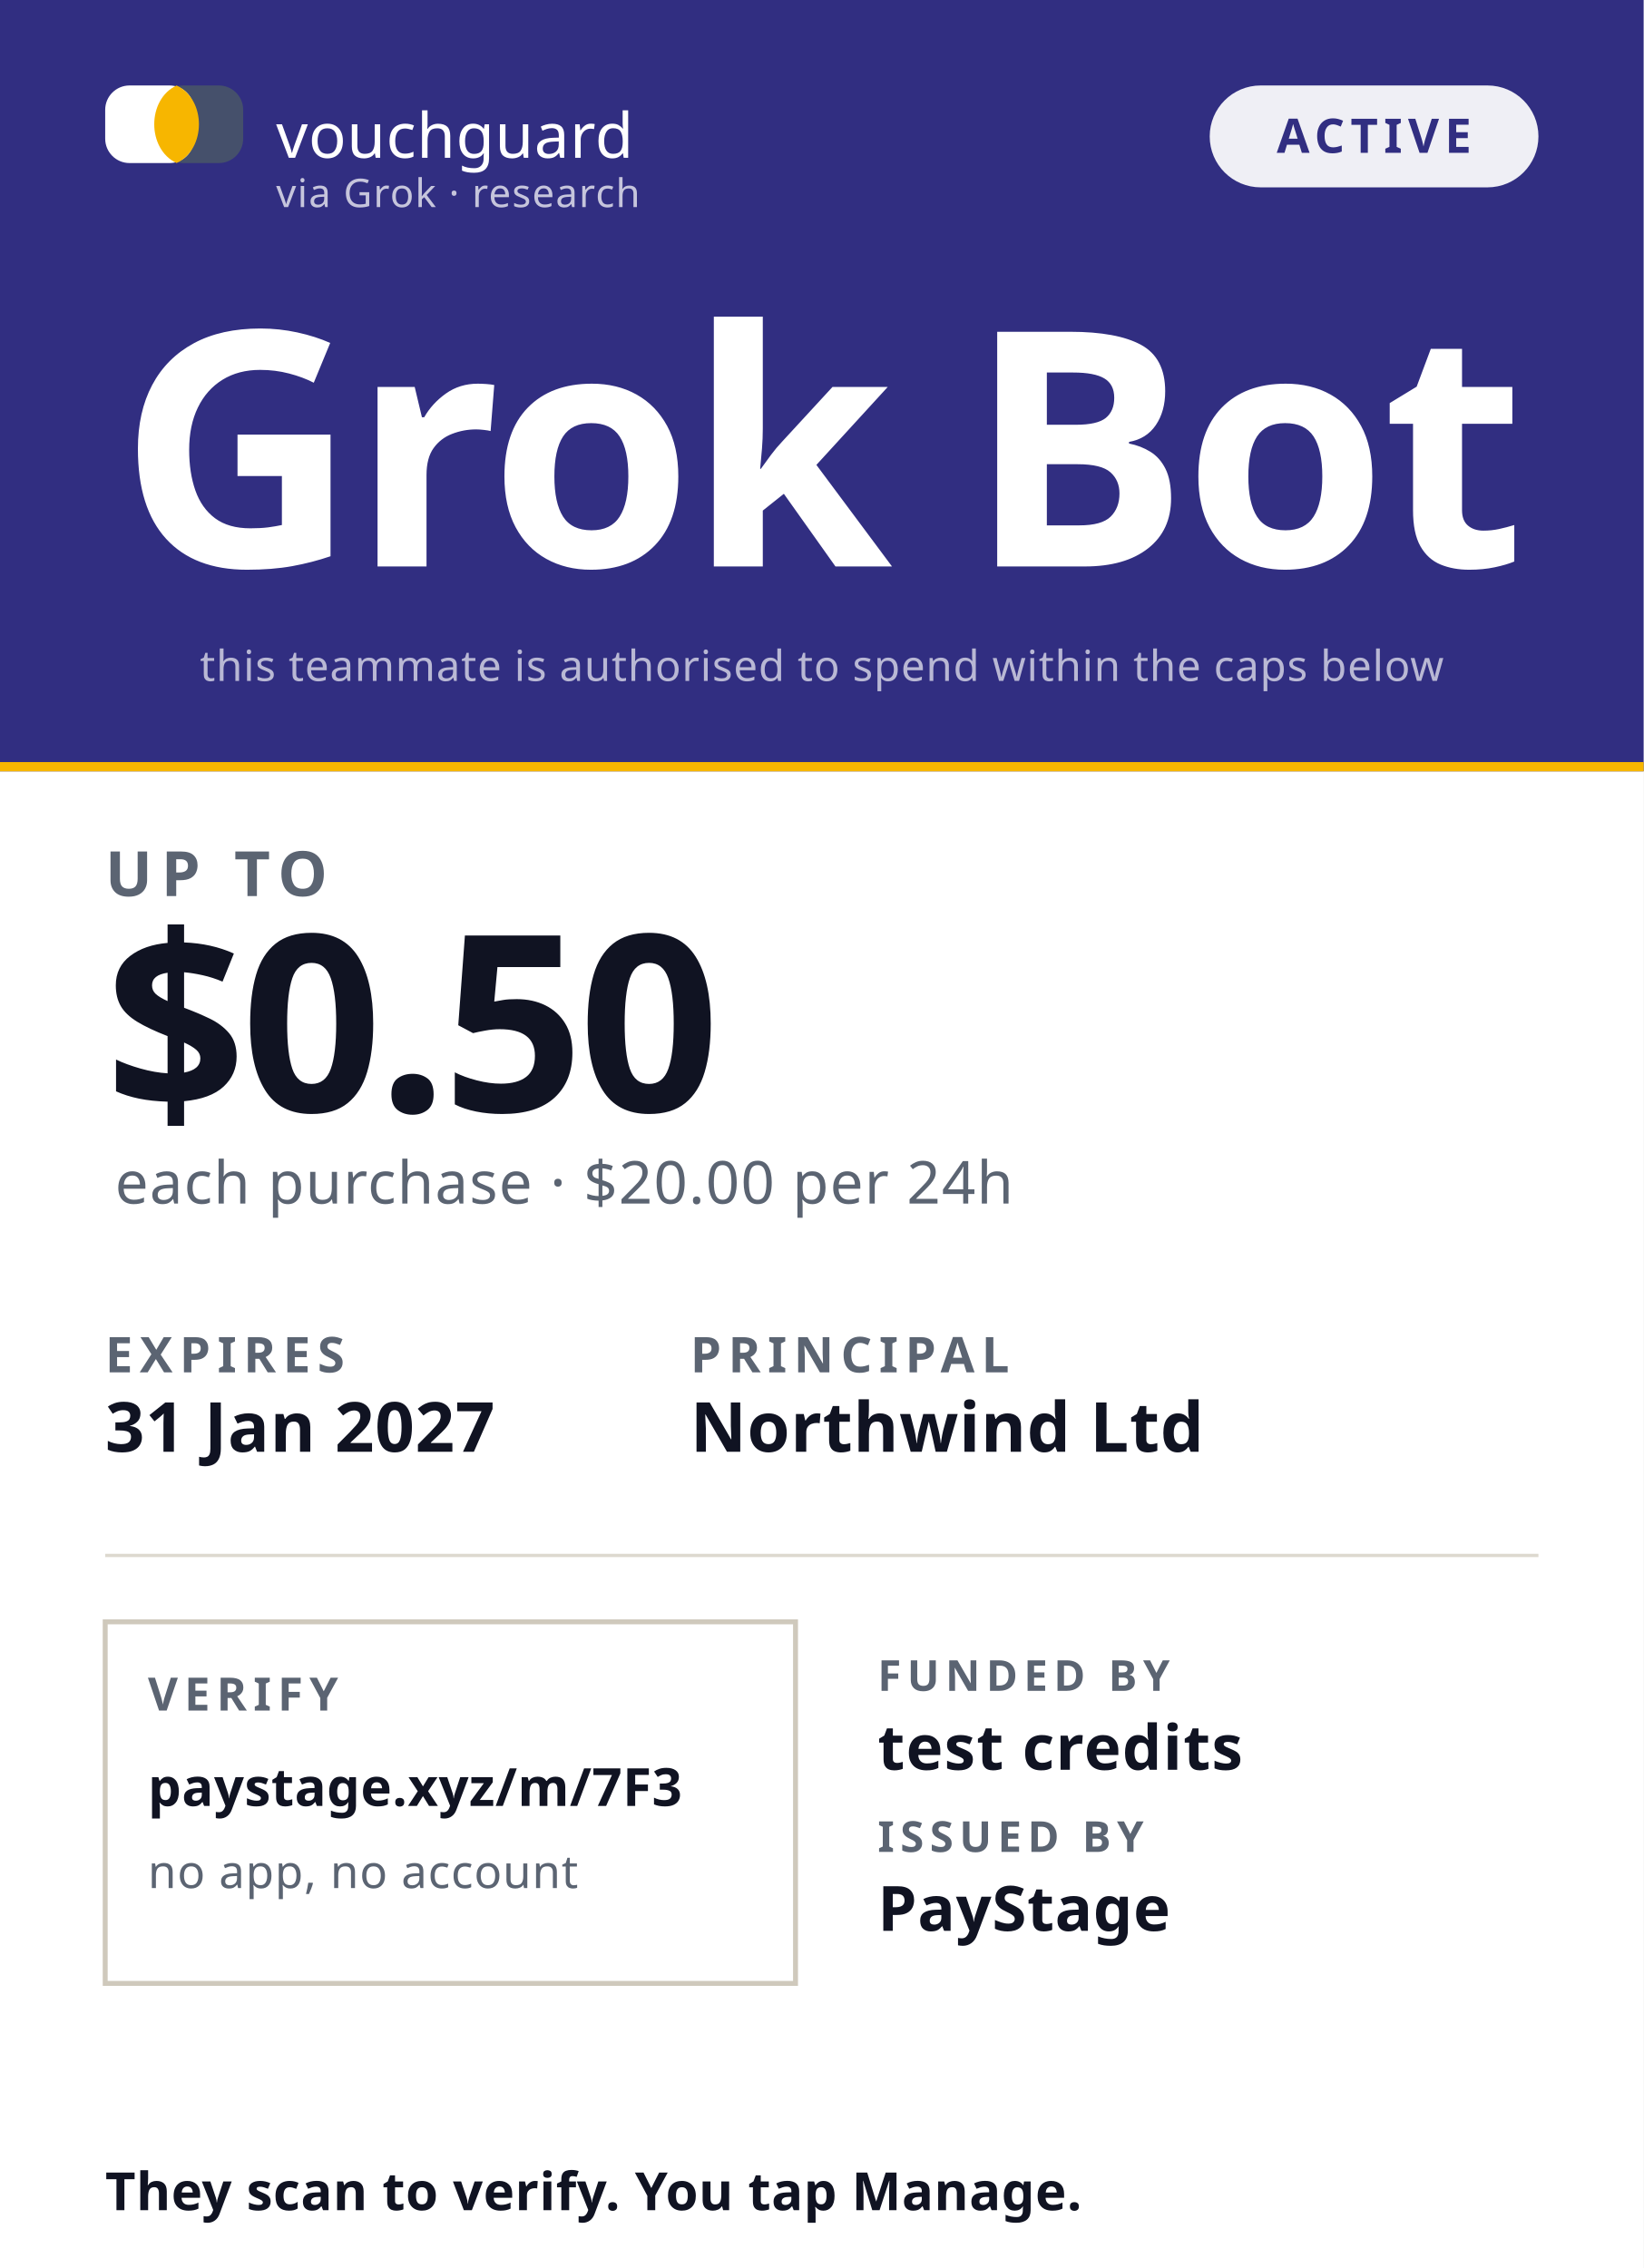
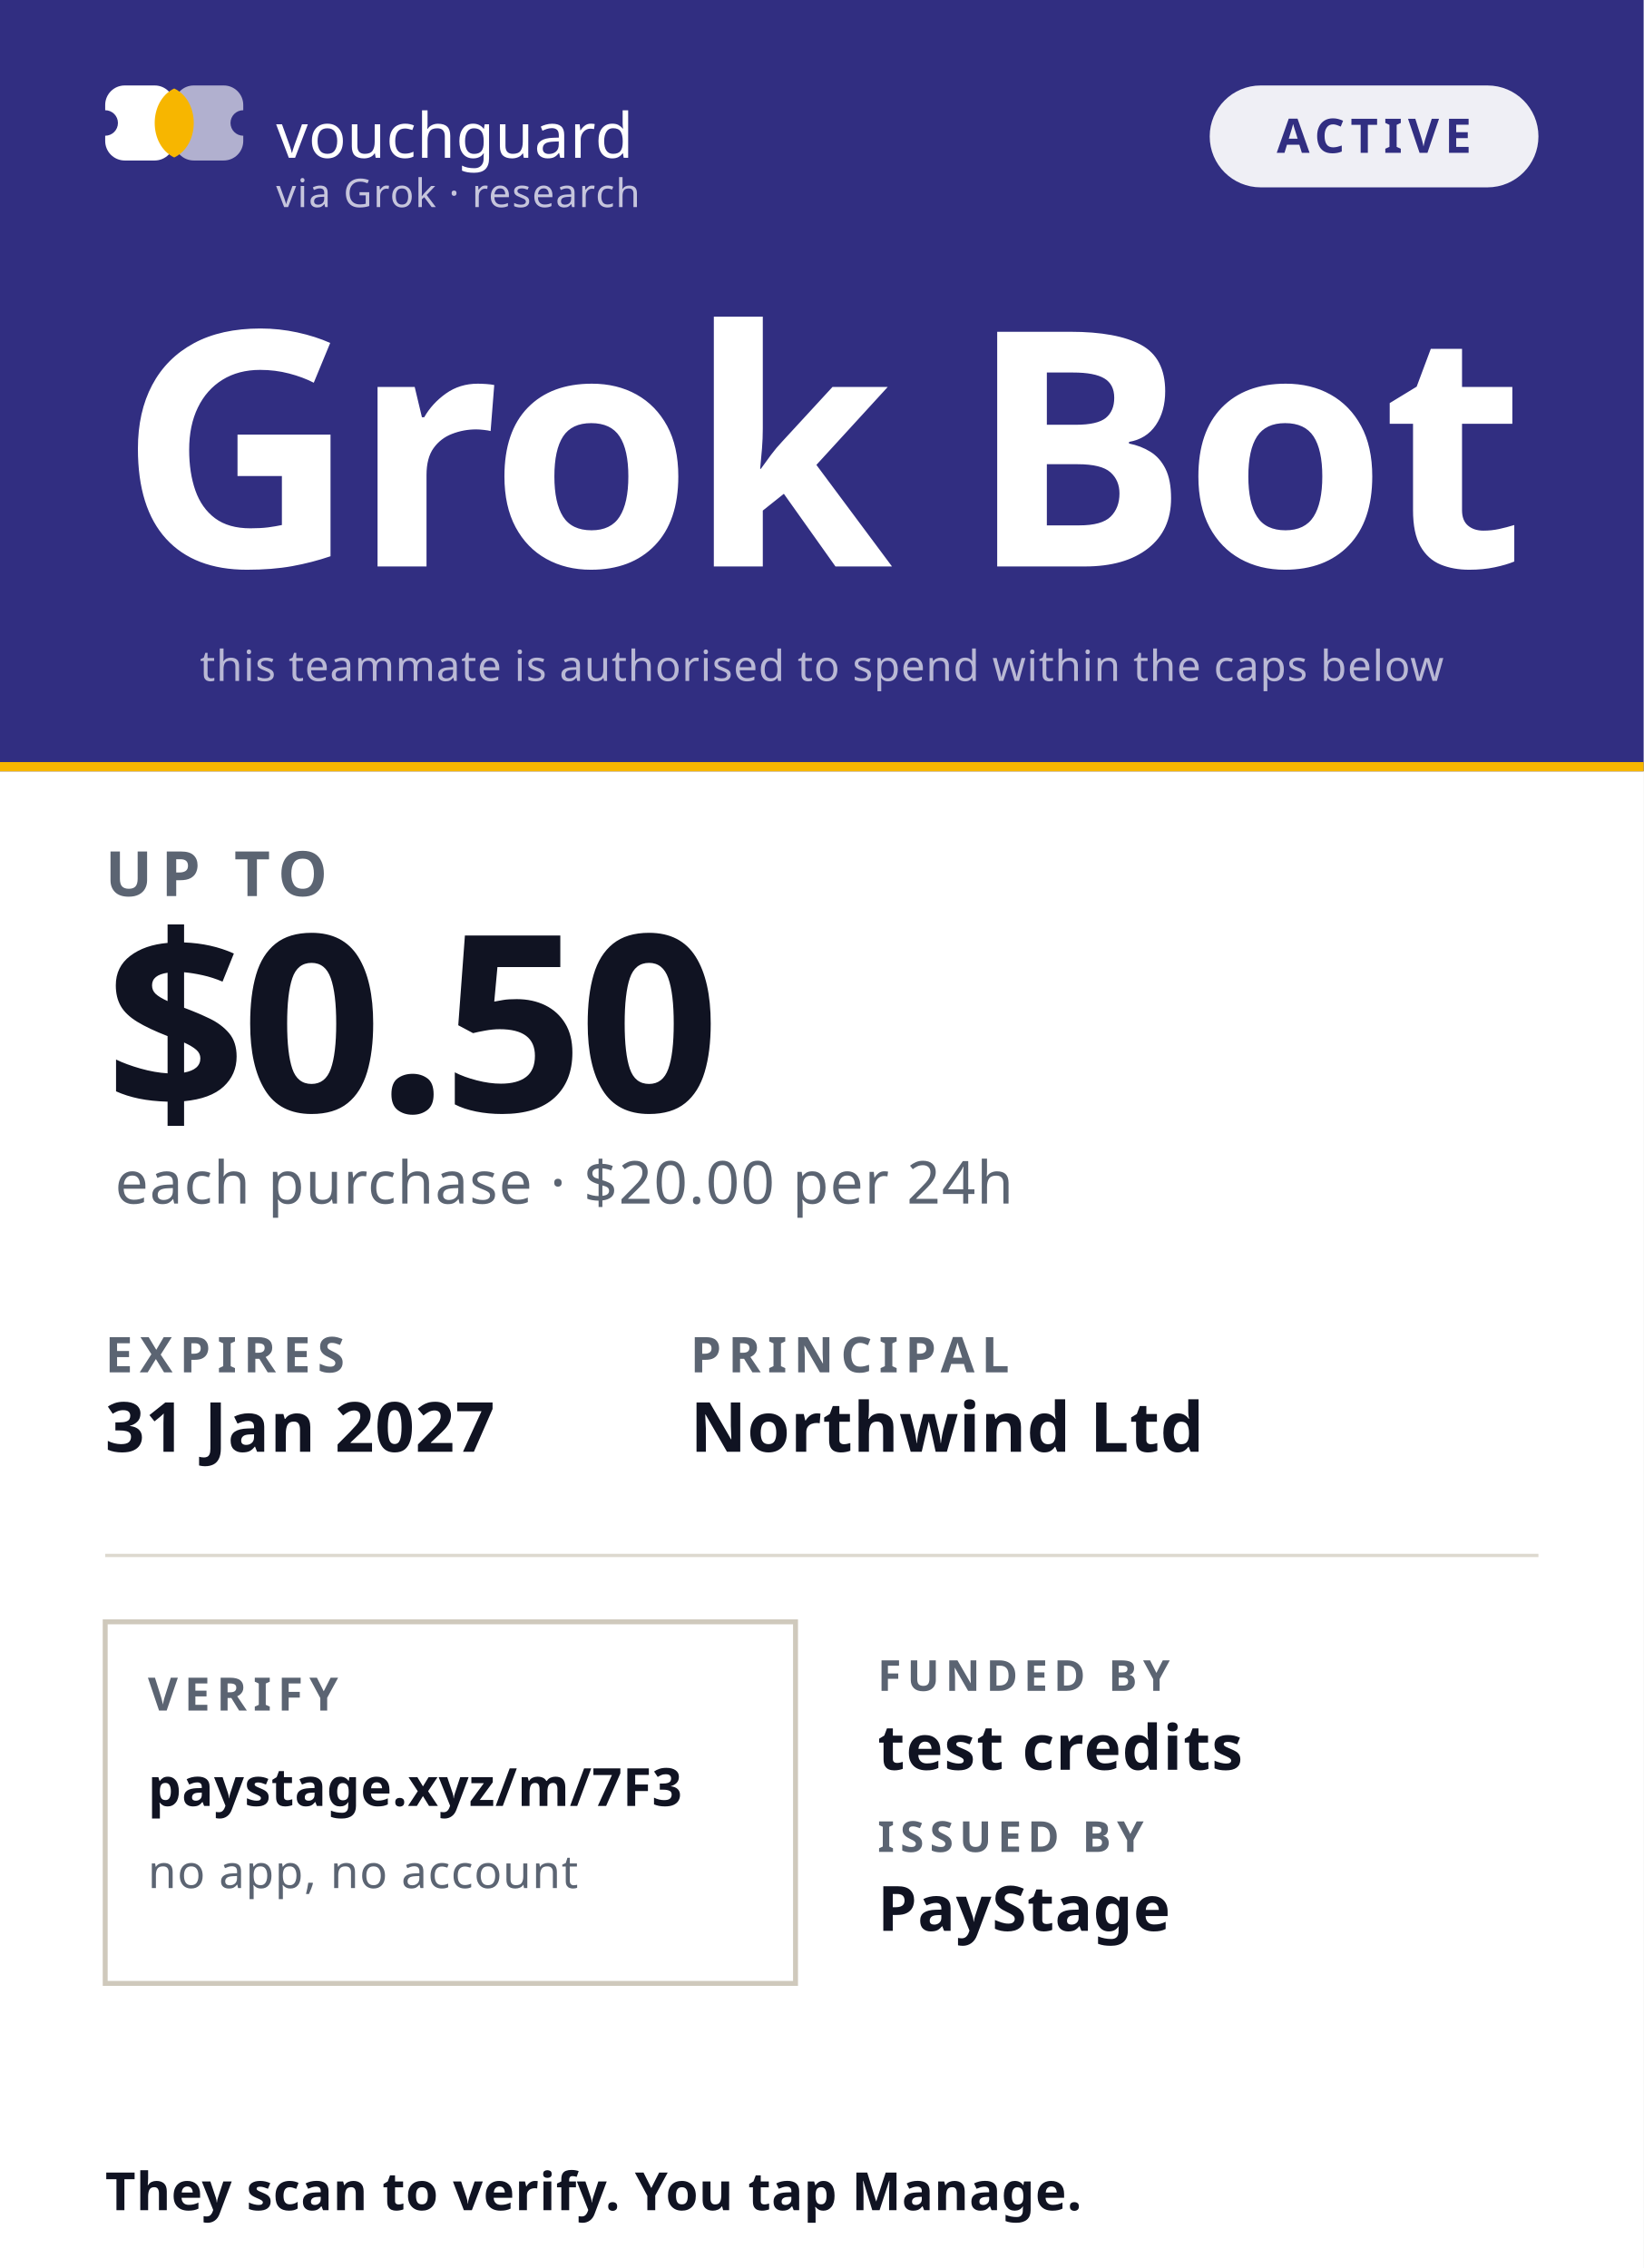
<svg xmlns="http://www.w3.org/2000/svg" width="750" height="1035" viewBox="0 0 750 1035">
  <rect width="750" height="1035" fill="#FFFFFF" />
  <rect x="0" y="0" width="750" height="352" fill="#312E81" />
  <rect x="0" y="347.776" width="750" height="4.224" fill="#F7B600" />
-   <g transform="translate(48 39) scale(0.3541315)">
-     <rect data-plate="B" data-surface="#312E81" x="69.3" y="0" width="108.5" height="100" rx="31.4" fill="#45506B" />
-     <rect data-plate="A" x="0" y="0" width="114.4" height="100" rx="31.4" fill="#FFFFFF" />
-     <path data-lens="1" data-role="lens" d="M92 0C130.4 18 130.4 82 92 100C53.6 82 53.6 18 92 0Z" fill="#F7B600" />
+   <g transform="translate(48 39) scale(0.3423913)">
+     <defs>
+       <mask id="ticket-active-184" maskUnits="userSpaceOnUse" x="-8" y="-8" width="200" height="116">
+         <rect x="-8" y="-8" width="200" height="116" fill="#FFFFFF" />
+         <circle data-bite="left" cx="0" cy="50" r="17" fill="#000000" />
+         <circle data-bite="right" cx="184" cy="50" r="17" fill="#000000" />
+       </mask>
+     </defs>
+     <g mask="url(#ticket-active-184)">
+       <rect data-plate="body" x="0" y="0" width="92" height="100" rx="26" fill="#FFFFFF" />
+       <rect data-plate="stub" x="92" y="0" width="92" height="100" rx="26" fill="#b1b0cf" />
+     </g>
+     <path data-lens="1" data-role="seal" d="M92 4C126.7 20.6 126.7 79.4 92 96C57.3 79.4 57.3 20.6 92 4Z" fill="#F7B600" />
  </g>
  <text x="126" y="72" font-family="Noto Sans, -apple-system, Helvetica Neue, Arial, sans-serif" font-size="28.5" font-weight="500" letter-spacing="0.01em" text-anchor="start" fill="#FFFFFF">vouchguard</text>
  <text x="126" y="94.5" font-family="Noto Sans, -apple-system, Helvetica Neue, Arial, sans-serif" font-size="18" font-weight="500" letter-spacing="0.03em" text-anchor="start" fill="rgba(255,255,255,0.72)">via Grok · research</text>
  <rect x="552" y="39" width="150" height="46.5" rx="23.25" fill="rgba(255,255,255,0.92)" />
  <text x="627" y="69.75" font-family="Noto Sans, -apple-system, Helvetica Neue, Arial, sans-serif" font-size="21.75" font-weight="700" letter-spacing="0.12em" text-anchor="middle" fill="#312E81">ACTIVE</text>
  <text x="375" y="258.5" font-family="Noto Sans, -apple-system, Helvetica Neue, Arial, sans-serif" font-size="150" font-weight="600" letter-spacing="-0.015em" text-anchor="middle" fill="#FFFFFF">Grok Bot</text>
  <text x="375" y="310.75" font-family="Noto Sans, -apple-system, Helvetica Neue, Arial, sans-serif" font-size="19.5" font-weight="500" letter-spacing="0.02em" text-anchor="middle" fill="rgba(255,255,255,0.66)">this teammate is authorised to spend within the caps below</text>
  <text x="48" y="408.925" font-family="Noto Sans, -apple-system, Helvetica Neue, Arial, sans-serif" font-size="28.5" font-weight="650" letter-spacing="0.14em" text-anchor="start" fill="#5B6472">UP TO</text>
  <text x="48" y="507.25" font-family="Noto Sans, -apple-system, Helvetica Neue, Arial, sans-serif" font-size="112.5" font-weight="700" letter-spacing="-0.02em" text-anchor="start" fill="#101322">$0.50</text>
  <text x="52.5" y="549.25" font-family="Noto Sans, -apple-system, Helvetica Neue, Arial, sans-serif" font-size="27" font-weight="500" letter-spacing="0.02em" text-anchor="start" fill="#5B6472">each purchase · $20.00 per 24h</text>
  <text x="48" y="626.275" font-family="Noto Sans, -apple-system, Helvetica Neue, Arial, sans-serif" font-size="22.5" font-weight="650" letter-spacing="0.14em" text-anchor="start" fill="#5B6472">EXPIRES</text>
  <text x="48" y="662.5" font-family="Noto Sans, -apple-system, Helvetica Neue, Arial, sans-serif" font-size="31.5" font-weight="600" letter-spacing="0.01em" text-anchor="start" fill="#101322">31 Jan 2027</text>
  <text x="315" y="626.275" font-family="Noto Sans, -apple-system, Helvetica Neue, Arial, sans-serif" font-size="22.5" font-weight="650" letter-spacing="0.14em" text-anchor="start" fill="#5B6472">PRINCIPAL</text>
  <text x="315" y="662.5" font-family="Noto Sans, -apple-system, Helvetica Neue, Arial, sans-serif" font-size="31.5" font-weight="600" letter-spacing="0.01em" text-anchor="start" fill="#101322">Northwind Ltd</text>
  <rect x="48" y="709.075" width="654" height="1.5" fill="#DDD9CF" />
  <rect x="48" y="740.125" width="315" height="165" fill="none" stroke="#CFC9BC" stroke-width="2.25" />
  <text x="67.5" y="780.625" font-family="Noto Sans, -apple-system, Helvetica Neue, Arial, sans-serif" font-size="21" font-weight="650" letter-spacing="0.14em" text-anchor="start" fill="#5B6472">VERIFY</text>
  <text x="67.5" y="824.125" font-family="Noto Sans, -apple-system, Helvetica Neue, Arial, sans-serif" font-size="24" font-weight="600" letter-spacing="0.01em" text-anchor="start" fill="#101322">paystage.xyz/m/7F3</text>
  <text x="67.5" y="861.625" font-family="Noto Sans, -apple-system, Helvetica Neue, Arial, sans-serif" font-size="21" font-weight="500" letter-spacing="0.02em" text-anchor="start" fill="#5B6472">no app, no account</text>
  <text x="400.5" y="771.625" font-family="Noto Sans, -apple-system, Helvetica Neue, Arial, sans-serif" font-size="19.5" font-weight="650" letter-spacing="0.14em" text-anchor="start" fill="#5B6472">FUNDED BY</text>
  <text x="400.5" y="807.625" font-family="Noto Sans, -apple-system, Helvetica Neue, Arial, sans-serif" font-size="28.5" font-weight="600" letter-spacing="0.02em" text-anchor="start" fill="#101322">test credits</text>
  <text x="400.5" y="845.125" font-family="Noto Sans, -apple-system, Helvetica Neue, Arial, sans-serif" font-size="19.5" font-weight="650" letter-spacing="0.14em" text-anchor="start" fill="#5B6472">ISSUED BY</text>
  <text x="400.5" y="881.125" font-family="Noto Sans, -apple-system, Helvetica Neue, Arial, sans-serif" font-size="28.5" font-weight="600" letter-spacing="0.01em" text-anchor="start" fill="#101322">PayStage</text>
  <text x="48" y="1008.6" font-family="Noto Sans, -apple-system, Helvetica Neue, Arial, sans-serif" font-size="24" font-weight="600" letter-spacing="0.01em" text-anchor="start" fill="#101322">They scan to verify. You tap Manage.</text>
</svg>
